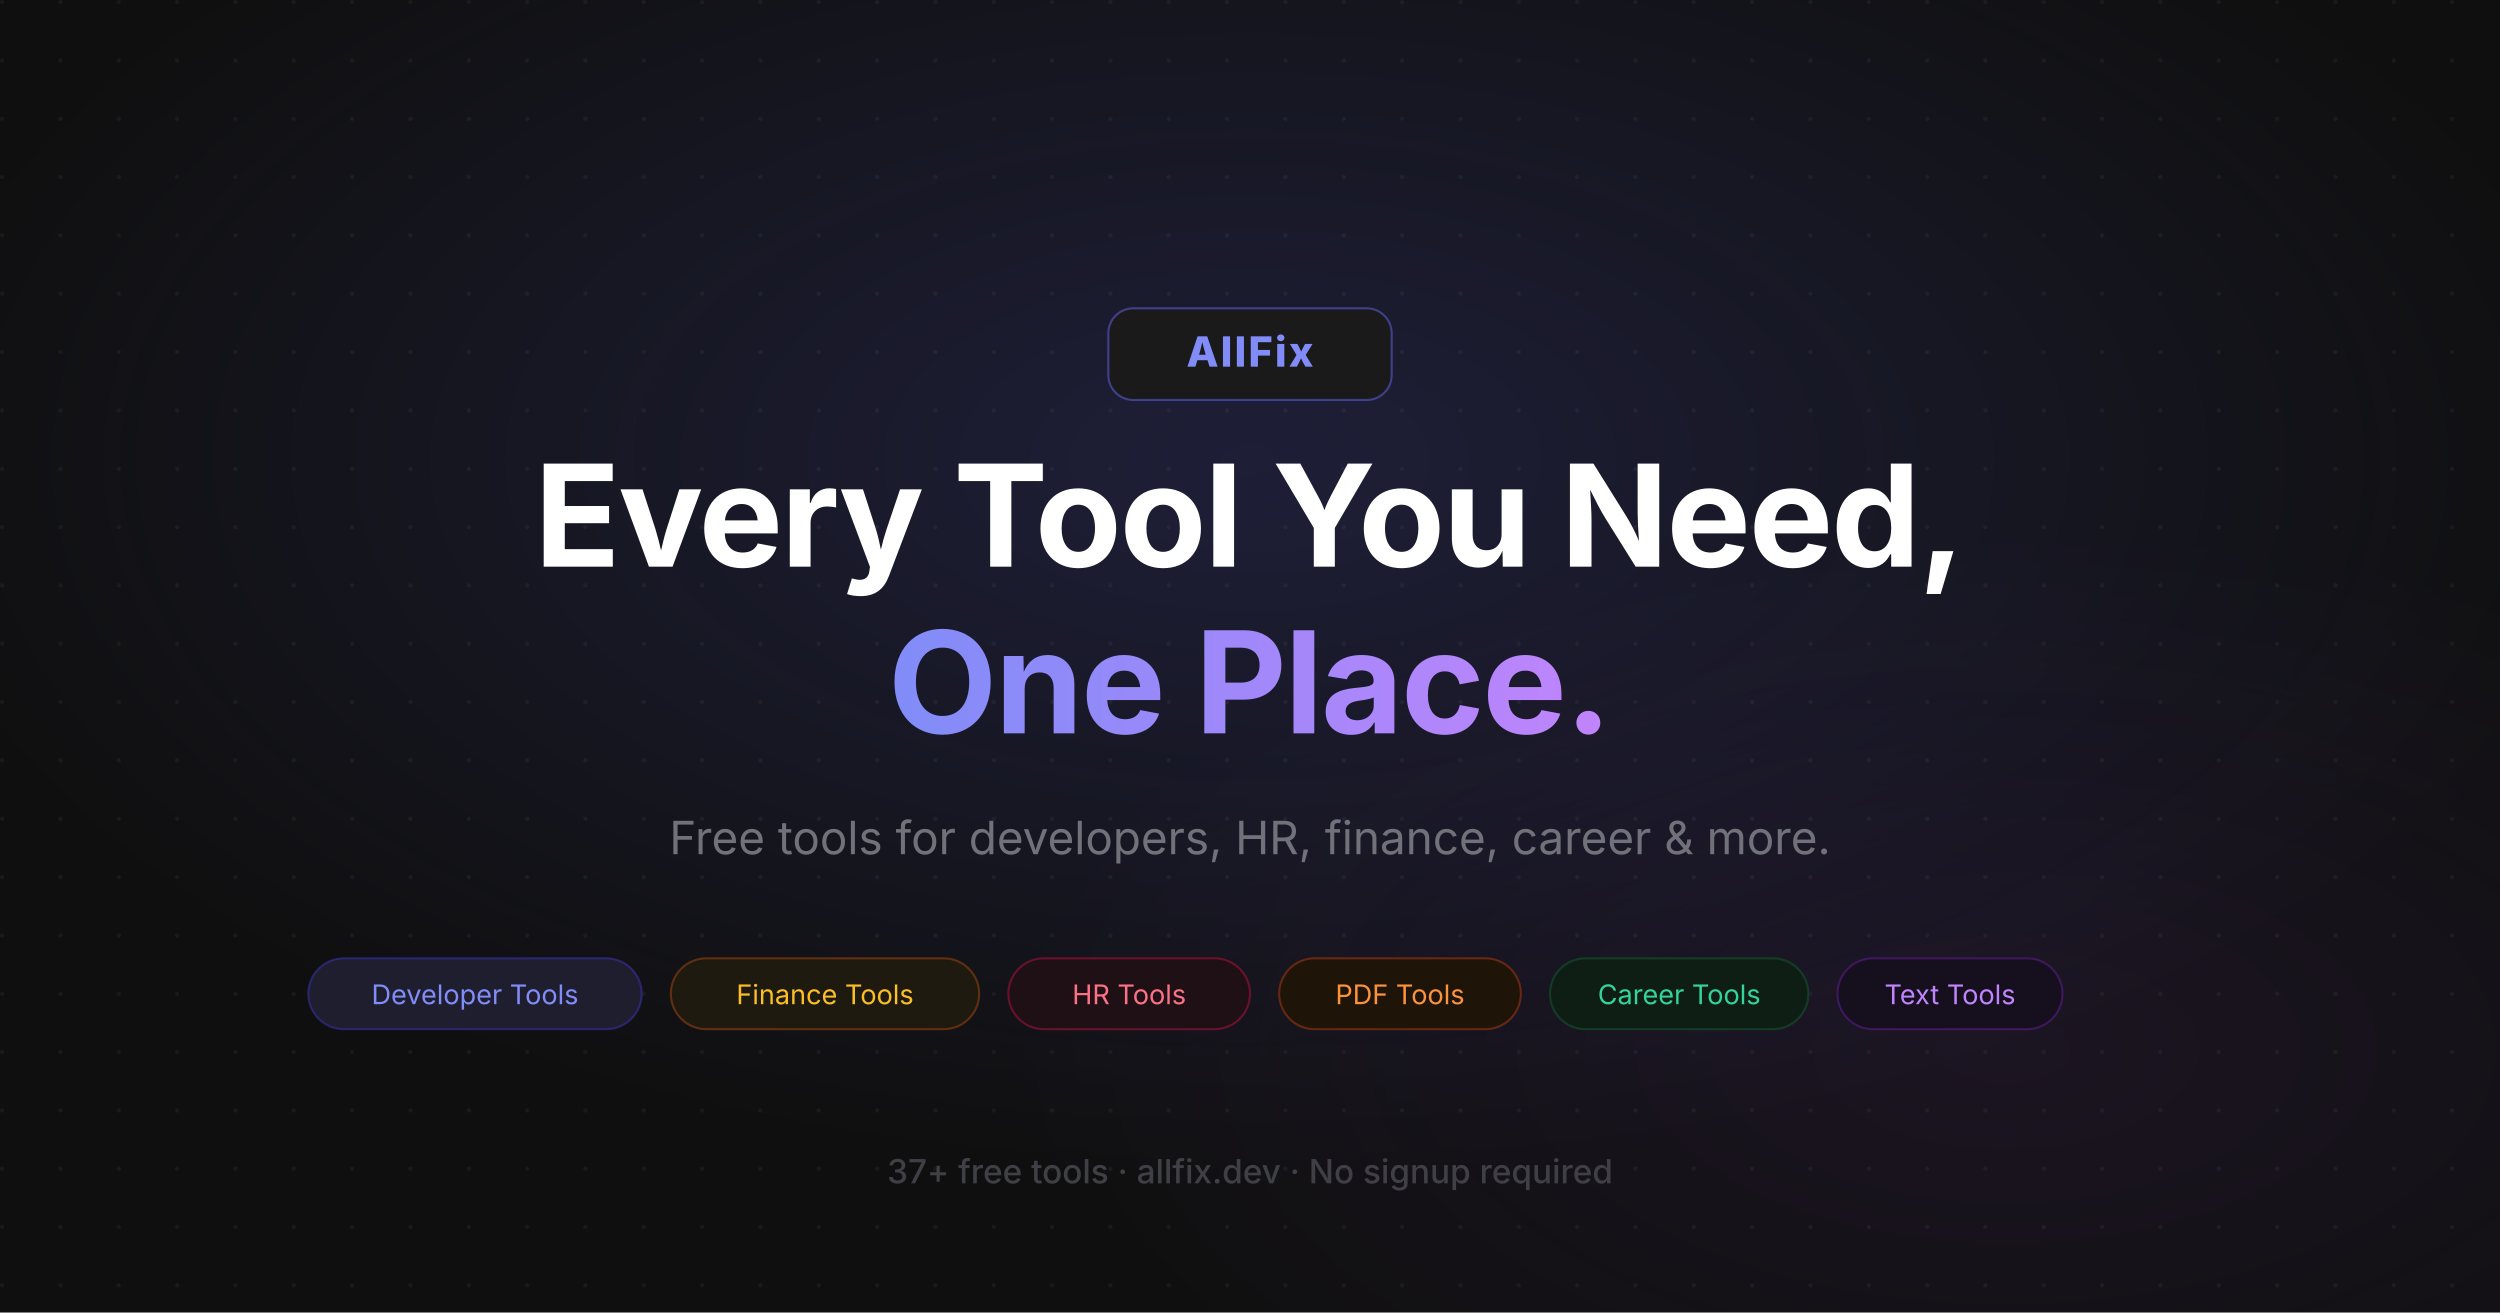
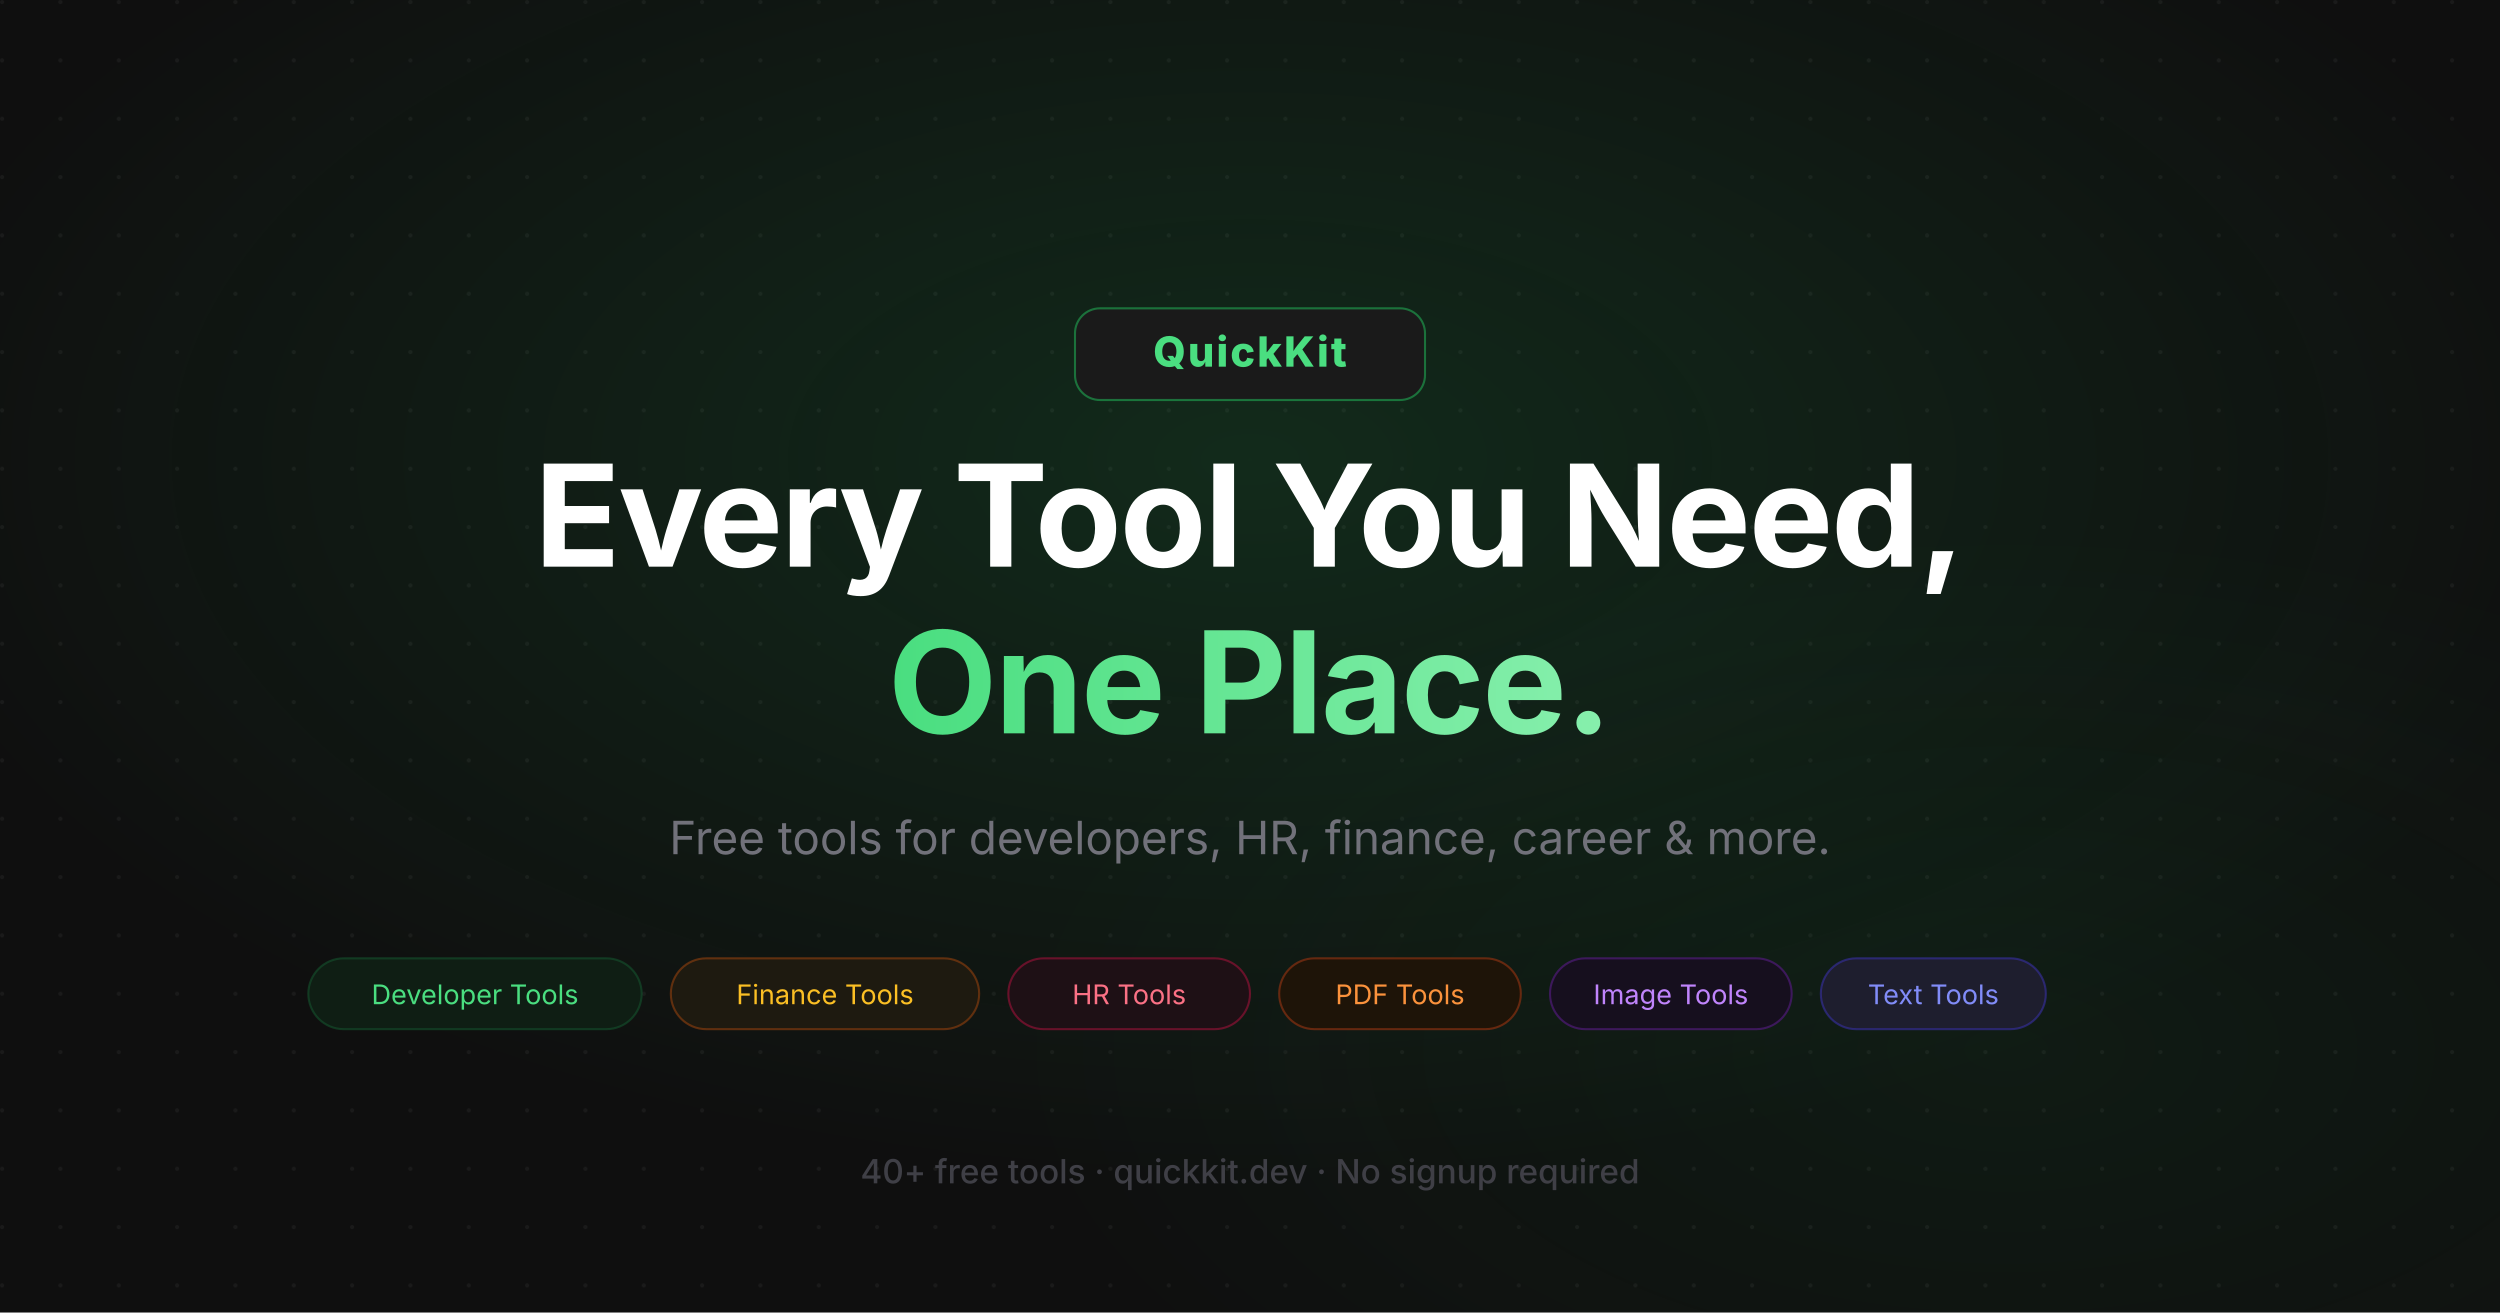
<svg xmlns="http://www.w3.org/2000/svg" width="1200" height="630" viewBox="0 0 1200 630">
  <defs>
    <pattern id="dots" x="0" y="0" width="28" height="28" patternUnits="userSpaceOnUse">
      <circle cx="1" cy="1" r="1" fill="#ffffff" opacity="0.05" />
    </pattern>
    <radialGradient id="glow" cx="50%" cy="35%" r="55%">
-       <stop offset="0%" stop-color="#6366f1" stop-opacity="0.18" />
-       <stop offset="100%" stop-color="#6366f1" stop-opacity="0" />
+       <stop offset="0%" stop-color="#22c55e" stop-opacity="0.15" />
+       <stop offset="100%" stop-color="#22c55e" stop-opacity="0" />
    </radialGradient>
    <radialGradient id="glow2" cx="80%" cy="80%" r="40%">
-       <stop offset="0%" stop-color="#a855f7" stop-opacity="0.08" />
-       <stop offset="100%" stop-color="#a855f7" stop-opacity="0" />
+       <stop offset="0%" stop-color="#16a34a" stop-opacity="0.08" />
+       <stop offset="100%" stop-color="#16a34a" stop-opacity="0" />
    </radialGradient>
+     <linearGradient id="gradText" x1="0%" y1="0%" x2="100%" y2="0%">
+       <stop offset="0%" stop-color="#4ade80" />
+       <stop offset="100%" stop-color="#86efac" />
+     </linearGradient>
  </defs>
  <rect width="1200" height="630" fill="#0f0f0f" />
  <rect width="1200" height="630" fill="url(#dots)" />
  <rect width="1200" height="630" fill="url(#glow)" />
  <rect width="1200" height="630" fill="url(#glow2)" />
-   <rect x="532" y="148" width="136" height="44" rx="12" fill="#1a1a1a" stroke="#6366f1" stroke-width="1" stroke-opacity="0.5" />
-   <text x="600" y="176" text-anchor="middle" font-family="system-ui,-apple-system,sans-serif" font-weight="800" font-size="20" fill="#818cf8" letter-spacing="1">AllFix</text>
+   <rect x="516" y="148" width="168" height="44" rx="12" fill="#1a1a1a" stroke="#22c55e" stroke-width="1" stroke-opacity="0.5" />
+   <text x="600" y="176" text-anchor="middle" font-family="system-ui,-apple-system,sans-serif" font-weight="800" font-size="20" fill="#4ade80" letter-spacing="1">QuickKit</text>
  <text x="600" y="272" text-anchor="middle" font-family="system-ui,-apple-system,sans-serif" font-weight="700" font-size="68" fill="#ffffff" letter-spacing="-1">Every Tool You Need,</text>
  <text x="600" y="352" text-anchor="middle" font-family="system-ui,-apple-system,sans-serif" font-weight="700" font-size="68" fill="url(#gradText)" letter-spacing="-1">One Place.</text>
-   <defs>
-     <linearGradient id="gradText" x1="0%" y1="0%" x2="100%" y2="0%">
-       <stop offset="0%" stop-color="#818cf8" />
-       <stop offset="100%" stop-color="#c084fc" />
-     </linearGradient>
-   </defs>
  <text x="600" y="410" text-anchor="middle" font-family="system-ui,-apple-system,sans-serif" font-weight="400" font-size="22" fill="#71717a">Free tools for developers, HR, finance, career &amp; more.</text>
-   <rect x="148" y="460" width="160" height="34" rx="17" fill="#1e1e2e" stroke="#3730a3" stroke-width="1" stroke-opacity="0.6" />
-   <text x="228" y="482" text-anchor="middle" font-family="system-ui,-apple-system,sans-serif" font-size="13" fill="#818cf8">Developer Tools</text>
+   <rect x="148" y="460" width="160" height="34" rx="17" fill="#0f1e14" stroke="#14532d" stroke-width="1" stroke-opacity="0.6" />
+   <text x="228" y="482" text-anchor="middle" font-family="system-ui,-apple-system,sans-serif" font-size="13" fill="#4ade80">Developer Tools</text>
  <rect x="322" y="460" width="148" height="34" rx="17" fill="#1e1a10" stroke="#92400e" stroke-width="1" stroke-opacity="0.6" />
  <text x="396" y="482" text-anchor="middle" font-family="system-ui,-apple-system,sans-serif" font-size="13" fill="#fbbf24">Finance Tools</text>
  <rect x="484" y="460" width="116" height="34" rx="17" fill="#1e1015" stroke="#9f1239" stroke-width="1" stroke-opacity="0.6" />
  <text x="542" y="482" text-anchor="middle" font-family="system-ui,-apple-system,sans-serif" font-size="13" fill="#fb7185">HR Tools</text>
  <rect x="614" y="460" width="116" height="34" rx="17" fill="#1e1408" stroke="#9a3412" stroke-width="1" stroke-opacity="0.6" />
  <text x="672" y="482" text-anchor="middle" font-family="system-ui,-apple-system,sans-serif" font-size="13" fill="#fb923c">PDF Tools</text>
-   <rect x="744" y="460" width="124" height="34" rx="17" fill="#0f1e14" stroke="#14532d" stroke-width="1" stroke-opacity="0.6" />
-   <text x="806" y="482" text-anchor="middle" font-family="system-ui,-apple-system,sans-serif" font-size="13" fill="#34d399">Career Tools</text>
-   <rect x="882" y="460" width="108" height="34" rx="17" fill="#160f1e" stroke="#581c87" stroke-width="1" stroke-opacity="0.6" />
-   <text x="936" y="482" text-anchor="middle" font-family="system-ui,-apple-system,sans-serif" font-size="13" fill="#c084fc">Text Tools</text>
-   <text x="600" y="568" text-anchor="middle" font-family="system-ui,-apple-system,sans-serif" font-weight="500" font-size="16" fill="#3f3f46">37+ free tools · allfix.dev · No signup required</text>
+   <rect x="744" y="460" width="116" height="34" rx="17" fill="#160f1e" stroke="#581c87" stroke-width="1" stroke-opacity="0.6" />
+   <text x="802" y="482" text-anchor="middle" font-family="system-ui,-apple-system,sans-serif" font-size="13" fill="#c084fc">Image Tools</text>
+   <rect x="874" y="460" width="108" height="34" rx="17" fill="#1e1e2e" stroke="#3730a3" stroke-width="1" stroke-opacity="0.6" />
+   <text x="928" y="482" text-anchor="middle" font-family="system-ui,-apple-system,sans-serif" font-size="13" fill="#818cf8">Text Tools</text>
+   <text x="600" y="568" text-anchor="middle" font-family="system-ui,-apple-system,sans-serif" font-weight="500" font-size="16" fill="#3f3f46">40+ free tools · quickkit.dev · No signup required</text>
</svg>
